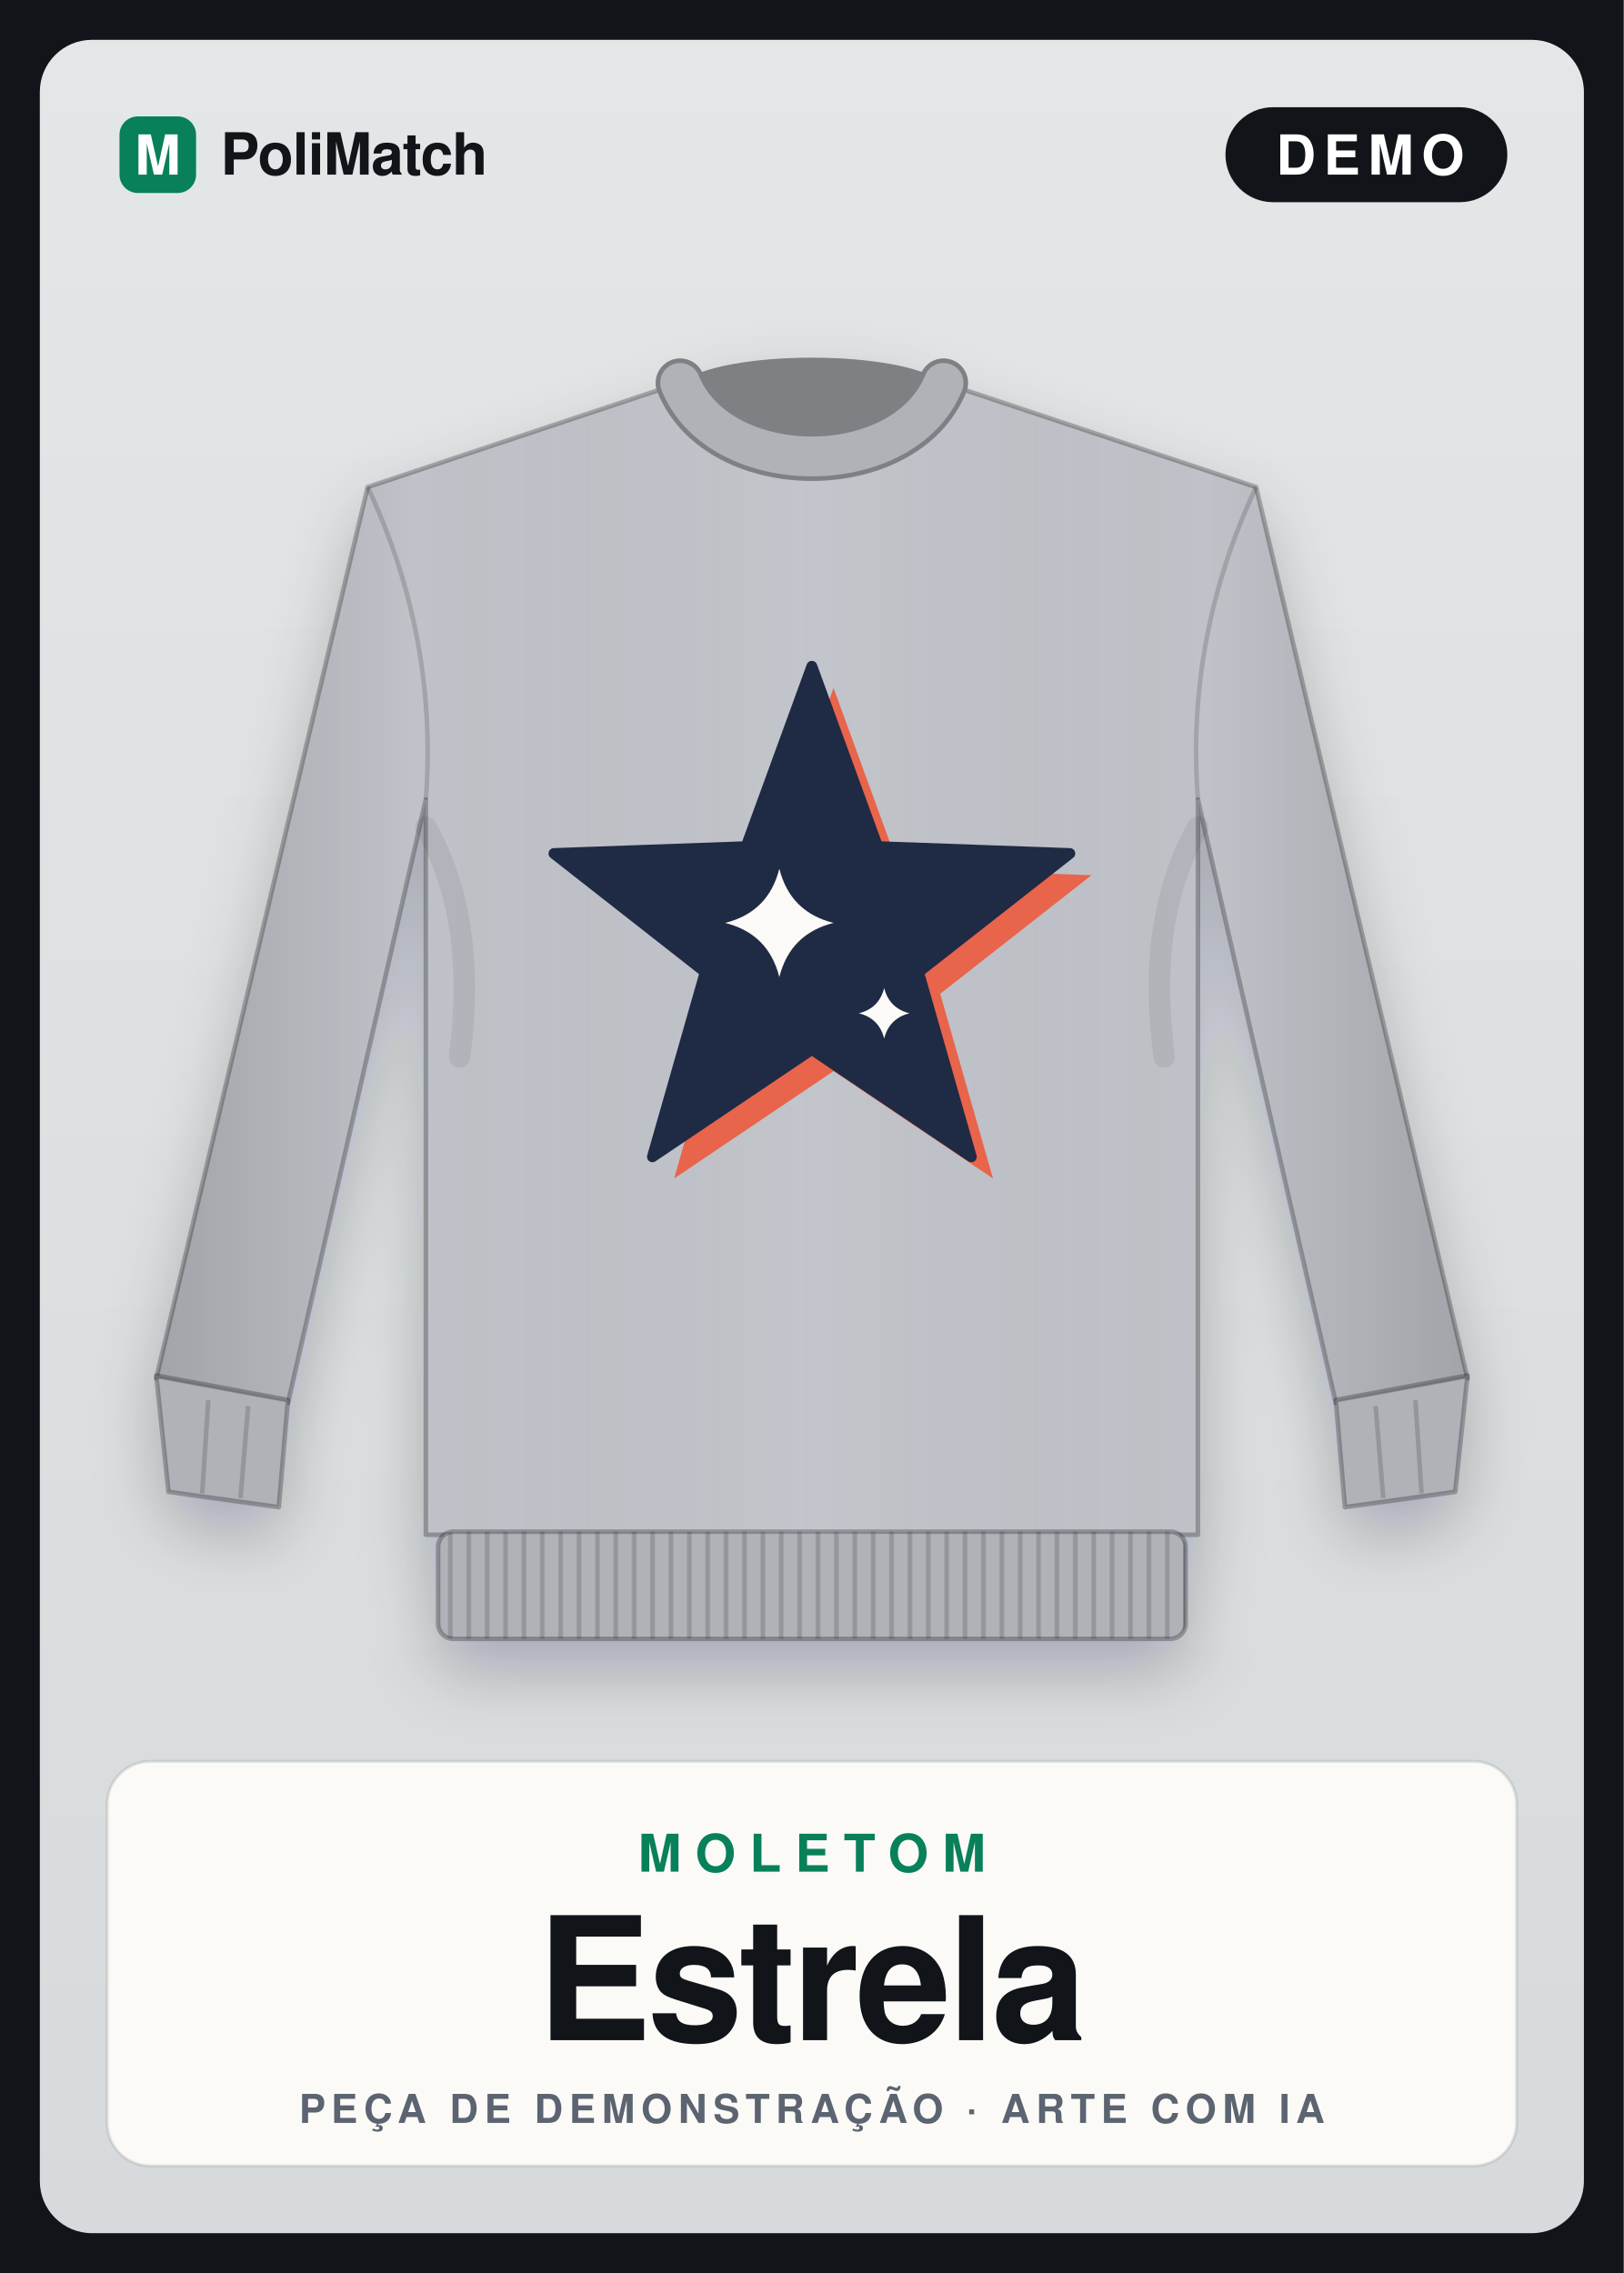
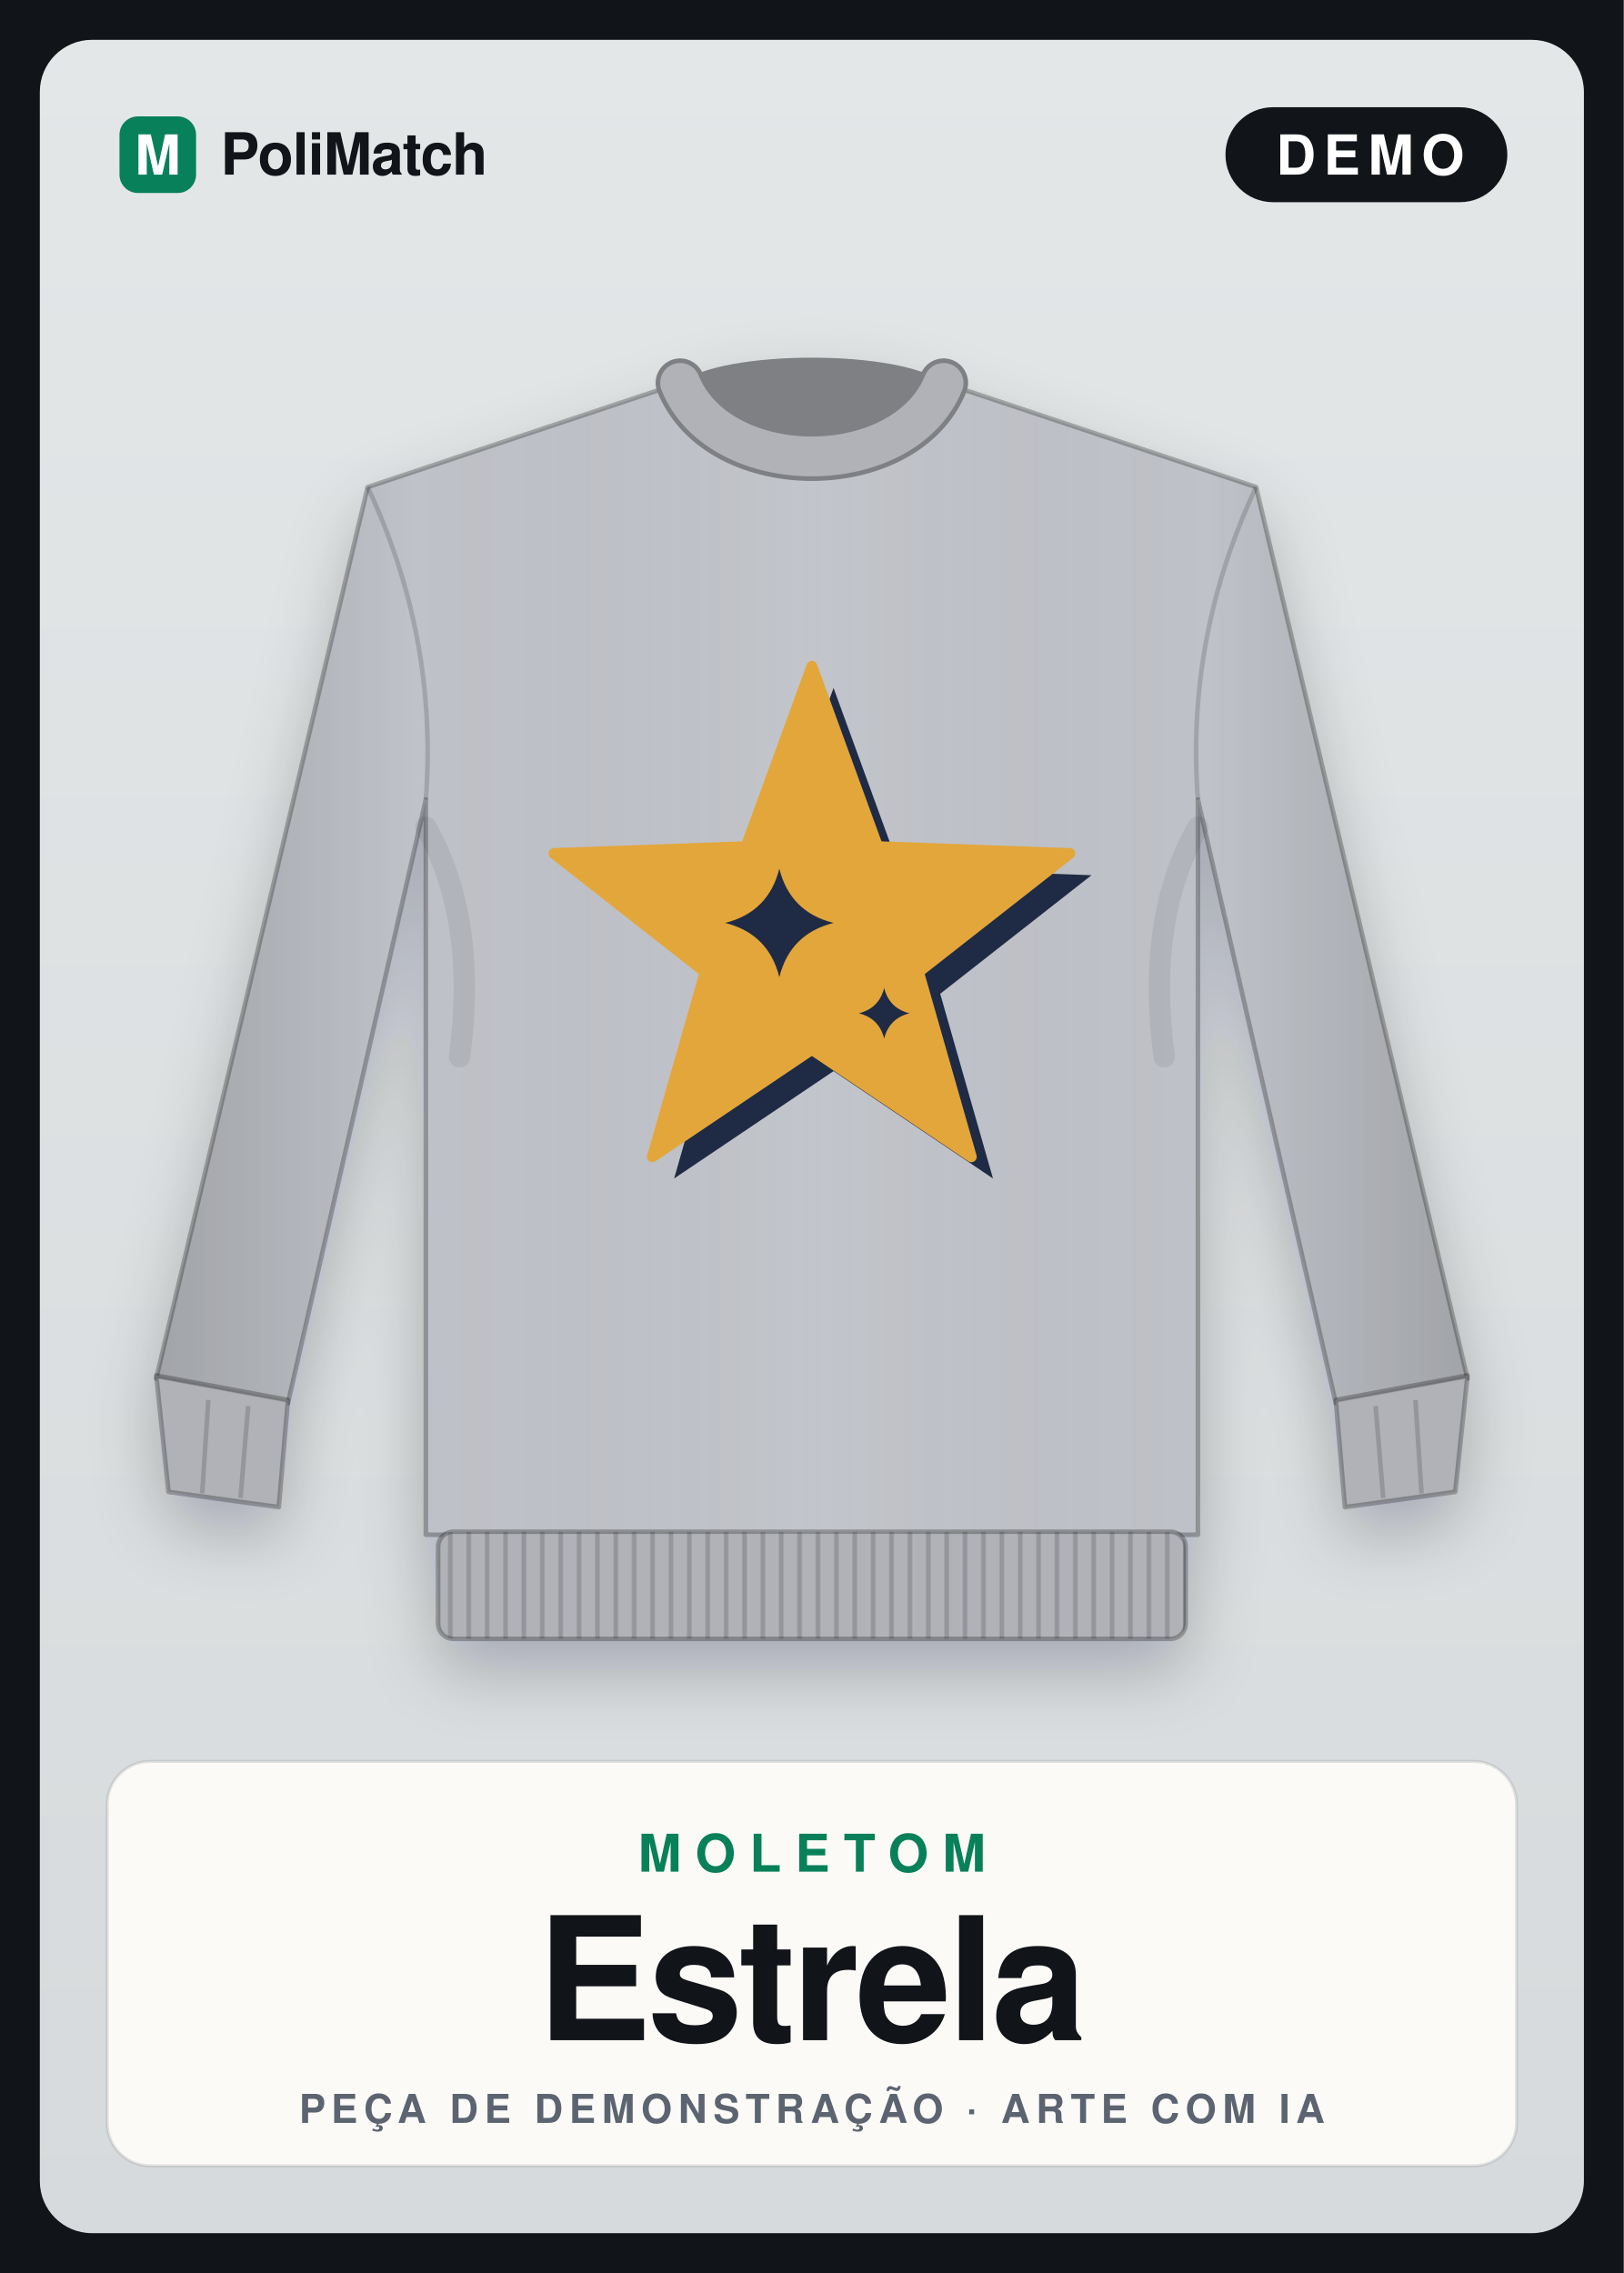
<svg xmlns="http://www.w3.org/2000/svg" viewBox="0 0 1060 1484" width="1060" height="1484" font-family="'Helvetica Neue', Helvetica, Arial, sans-serif">
  <defs>
    <filter id="drop" x="-20%" y="-20%" width="140%" height="140%">
      <feDropShadow dx="0" dy="20" stdDeviation="22" flood-color="#0B1220" flood-opacity="0.24" />
    </filter>
    <linearGradient id="fold" x1="0" y1="0" x2="1" y2="0">
      <stop offset="0" stop-color="#000" stop-opacity="0.16" />
      <stop offset="0.2" stop-color="#000" stop-opacity="0" />
      <stop offset="0.5" stop-color="#fff" stop-opacity="0.05" />
      <stop offset="0.8" stop-color="#000" stop-opacity="0" />
      <stop offset="1" stop-color="#000" stop-opacity="0.16" />
    </linearGradient>
    <linearGradient id="panel" x1="0" y1="0" x2="0" y2="1">
      <stop offset="0" stop-color="#e4e7e8" />
      <stop offset="1" stop-color="#D6DADC" />
    </linearGradient>
  </defs>
  <rect width="1060" height="1484" fill="#111418" />
  <rect x="26" y="26" width="1008" height="1432" rx="34" fill="url(#panel)" />
  <rect x="78" y="76" width="50" height="50" rx="12" fill="#08805A" />
  <text x="103" y="114" font-size="36" font-weight="800" fill="#fff" text-anchor="middle">M</text>
  <text x="144" y="114" font-size="38" font-weight="700" fill="#111418" letter-spacing="-0.5">PoliMatch</text>
  <rect x="800" y="70" width="184" height="62" rx="31" fill="#111418" />
  <text x="894.5" y="114" font-size="36" font-weight="700" fill="#fff" text-anchor="middle" letter-spacing="5">DEMO</text>
  <defs>
    <pattern id="rib" width="12" height="12" patternUnits="userSpaceOnUse">
      <rect width="12" height="12" fill="#b0b2b8" />
      <path d="M6,0 V12" stroke="rgba(0,0,0,0.16)" stroke-width="3" />
    </pattern>
  </defs>
  <g filter="url(#drop)">
    <path d="M444,250 C472,228 588,228 616,250 C590,314 470,314 444,250 Z" fill="#7e8084" />
    <path d="M444,250 C470,314 590,314 616,250 L820,318 L958,900 L872,916 L782,522 L782,1002 L278,1002 L278,522 L188,916 L102,900 L240,318 Z" fill="#BFC2C8" stroke="rgba(0,0,0,0.26)" stroke-width="3" stroke-linejoin="round" />
    <rect x="286" y="1000" width="488" height="70" rx="10" fill="url(#rib)" stroke="rgba(0,0,0,0.26)" stroke-width="3" />
    <path d="M958,898 L872,914 L878,984 L950,974 Z" fill="#b0b2b8" stroke="rgba(0,0,0,0.26)" stroke-width="3" stroke-linejoin="round" />
    <g transform="translate(1060,0) scale(-1,1)">
      <path d="M958,898 L872,914 L878,984 L950,974 Z" fill="#b0b2b8" stroke="rgba(0,0,0,0.26)" stroke-width="3" stroke-linejoin="round" />
    </g>
  </g>
  <path d="M444,250 C470,314 590,314 616,250 L820,318 L958,900 L872,916 L782,522 L782,1002 L278,1002 L278,522 L188,916 L102,900 L240,318 Z" fill="url(#fold)" />
  <path d="M820,318 Q774,416 782,522" fill="none" stroke="rgba(0,0,0,0.16)" stroke-width="3" />
  <path d="M782,540 q-34,60 -22,150" fill="none" stroke="rgba(0,0,0,0.07)" stroke-width="14" stroke-linecap="round" />
  <path d="M898,918 L903,978 M924,914 L928,975" fill="none" stroke="rgba(0,0,0,0.16)" stroke-width="3" />
  <g transform="translate(1060,0) scale(-1,1)">
    <path d="M820,318 Q774,416 782,522" fill="none" stroke="rgba(0,0,0,0.16)" stroke-width="3" />
    <path d="M782,540 q-34,60 -22,150" fill="none" stroke="rgba(0,0,0,0.07)" stroke-width="14" stroke-linecap="round" />
    <path d="M898,918 L903,978 M924,914 L928,975" fill="none" stroke="rgba(0,0,0,0.16)" stroke-width="3" />
  </g>
  <path d="M444,250 C470,314 590,314 616,250" fill="none" stroke="#7e8084" stroke-width="32" stroke-linecap="round" />
  <path d="M444,250 C470,314 590,314 616,250" fill="none" stroke="#b0b2b8" stroke-width="26" stroke-linecap="round" />
  <g transform="translate(530,612) scale(1.18)">
-     <polygon points="12.0,-138.0 48.4,-38.2 154.7,-34.4 71.0,31.2 100.2,133.4 12.0,74.0 -76.2,133.4 -47.0,31.2 -130.7,-34.4 -24.4,-38.2" fill="#E8644A" />
-     <polygon points="0.0,-150.0 36.4,-50.2 142.7,-46.4 59.0,19.2 88.2,121.4 0.0,62.0 -88.2,121.4 -59.0,19.2 -142.7,-46.4 -36.4,-50.2" fill="#1F2A44" stroke="#1F2A44" stroke-width="6" stroke-linejoin="round" />
-     <g fill="#FBFAF7">
+     <polygon points="12.0,-138.0 48.4,-38.2 154.7,-34.4 71.0,31.2 100.2,133.4 12.0,74.0 -76.2,133.4 -47.0,31.2 -130.7,-34.4 -24.4,-38.2" fill="#1F2A44" />
+     <polygon points="0.0,-150.0 36.4,-50.2 142.7,-46.4 59.0,19.2 88.2,121.4 0.0,62.0 -88.2,121.4 -59.0,19.2 -142.7,-46.4 -36.4,-50.2" fill="#E3A63A" stroke="#E3A63A" stroke-width="6" stroke-linejoin="round" />
+     <g fill="#1F2A44">
      <path transform="translate(-18,-8)" d="M0,-30 Q6,-6 30,0 Q6,6 0,30 Q-6,6 -30,0 Q-6,-6 0,-30 Z" />
      <path transform="translate(40,42)" d="M0,-14 Q2.8,-2.8 14,0 Q2.8,2.8 0,14 Q-2.8,2.8 -14,0 Q-2.8,-2.8 0,-14 Z" />
    </g>
  </g>
  <rect x="70" y="1150" width="920" height="264" rx="28" fill="#FBFAF7" stroke="rgba(17,20,24,0.10)" stroke-width="2" />
  <text x="530" y="1222" font-size="34" font-weight="800" fill="#08805A" text-anchor="middle" letter-spacing="9">MOLETOM</text>
  <text x="530" y="1332" font-size="112" font-weight="800" fill="#111418" text-anchor="middle" letter-spacing="-2.5">Estrela</text>
  <text x="530" y="1386" font-size="26" font-weight="700" fill="#5B6470" text-anchor="middle" letter-spacing="4">PEÇA DE DEMONSTRAÇÃO · ARTE COM IA</text>
</svg>
